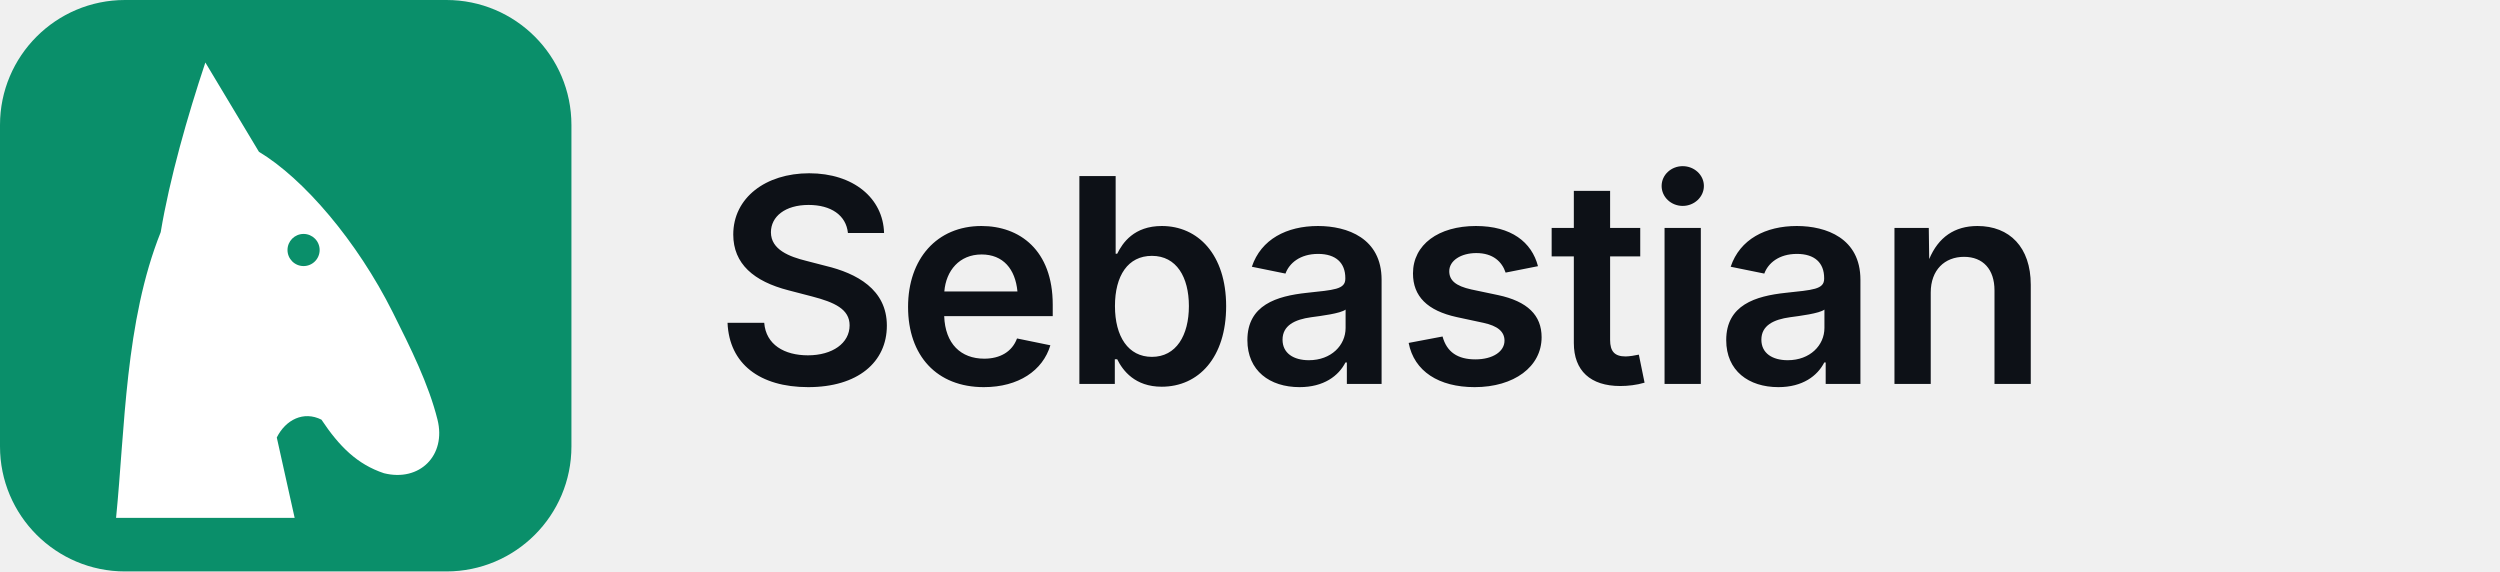
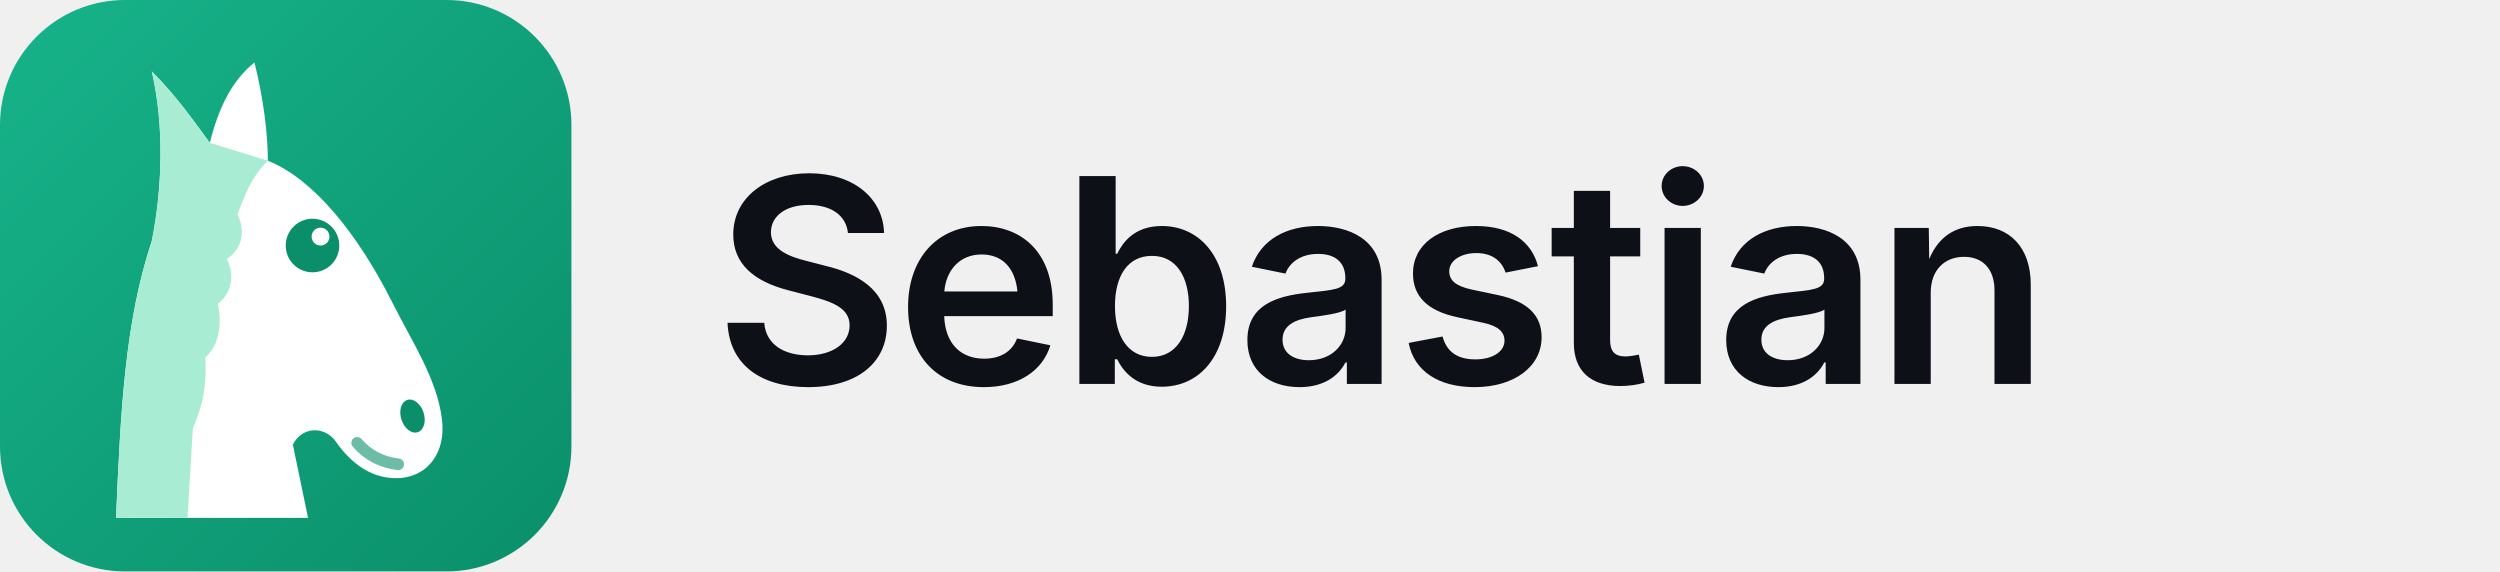
<svg xmlns="http://www.w3.org/2000/svg" viewBox="0 0 280 64" role="img" aria-label="Sebastian">
-   <rect width="64" height="64" rx="14" fill="#0a8f6a" />
-   <path d="M23 7 L29 17 C34 20 40 27 44 35 C46 39 48 43 49 47 C50 51 47 54 43 53 C40 52 38 50 36 47 C34 46 32 47 31 49 L33 58 L13 58 C14 48 14 36 18 26 C19 20 21 13 23 7 Z" fill="#fff" />
-   <circle cx="34" cy="28" r="1.8" fill="#0a8f6a" />
+   <defs>
+     <linearGradient id="g" x1="0" y1="0" x2="1" y2="1">
+       <stop offset="0" stop-color="#17b38a" />
+       <stop offset="1" stop-color="#0a8f6a" />
+     </linearGradient>
+   </defs>
+   <g transform="translate(0 0) scale(1)">
+     <rect width="64" height="64" rx="14" fill="url(#g)" />
+     <path d="M17 8 C20 11 22 14 23.5 16 C24.5 12 26 9 28.5 7 C29.5 11 30 15 30 18 C35 20 40 26 44 34 C46 38 49 42.5 49.5 47 C50 51 47.5 54 43.5 53.5 C41 53.2 39 51.5 37.5 49.3 C36.2 47.7 33.8 47.8 32.8 49.8 L34.5 58 L13 58 C13.5 46 14 36 17 27 C18.2 21 18.4 14 17 8 Z" fill="#fff" />
+     <path d="M17 8 C20 11 22 14 23.5 16 L30 18 C28 20 27.4 22 26.6 24 C27.6 26 27 28 25.4 29 C26.4 31 25.8 33 24.4 34 C25 37 24.2 39 23 40 C23.2 44 22.4 46 21.6 48 L21 58 L13 58 C13.5 46 14 36 17 27 C18.2 21 18.4 14 17 8 Z" fill="#a8ecd3" />
+     <path d="M44.6 52 C42.8 51.8 41.2 51 40 49.6" fill="none" stroke="#0a8f6a" stroke-width="1.3" stroke-linecap="round" opacity=".6" />
+     <ellipse cx="46.2" cy="46.6" rx="1.3" ry="1.9" transform="rotate(-18 46.2 46.6)" fill="#0a8f6a" />
+     <circle cx="35" cy="27.5" r="3" fill="#0a8f6a" />
+     <circle cx="35.9" cy="26.5" r="1" fill="#fff" />
+   </g>
  <text x="80" y="43" font-family="system-ui,-apple-system,'Segoe UI',sans-serif" font-size="32" font-weight="600" letter-spacing="-0.5" fill="#0d1117">Sebastian</text>
</svg>
